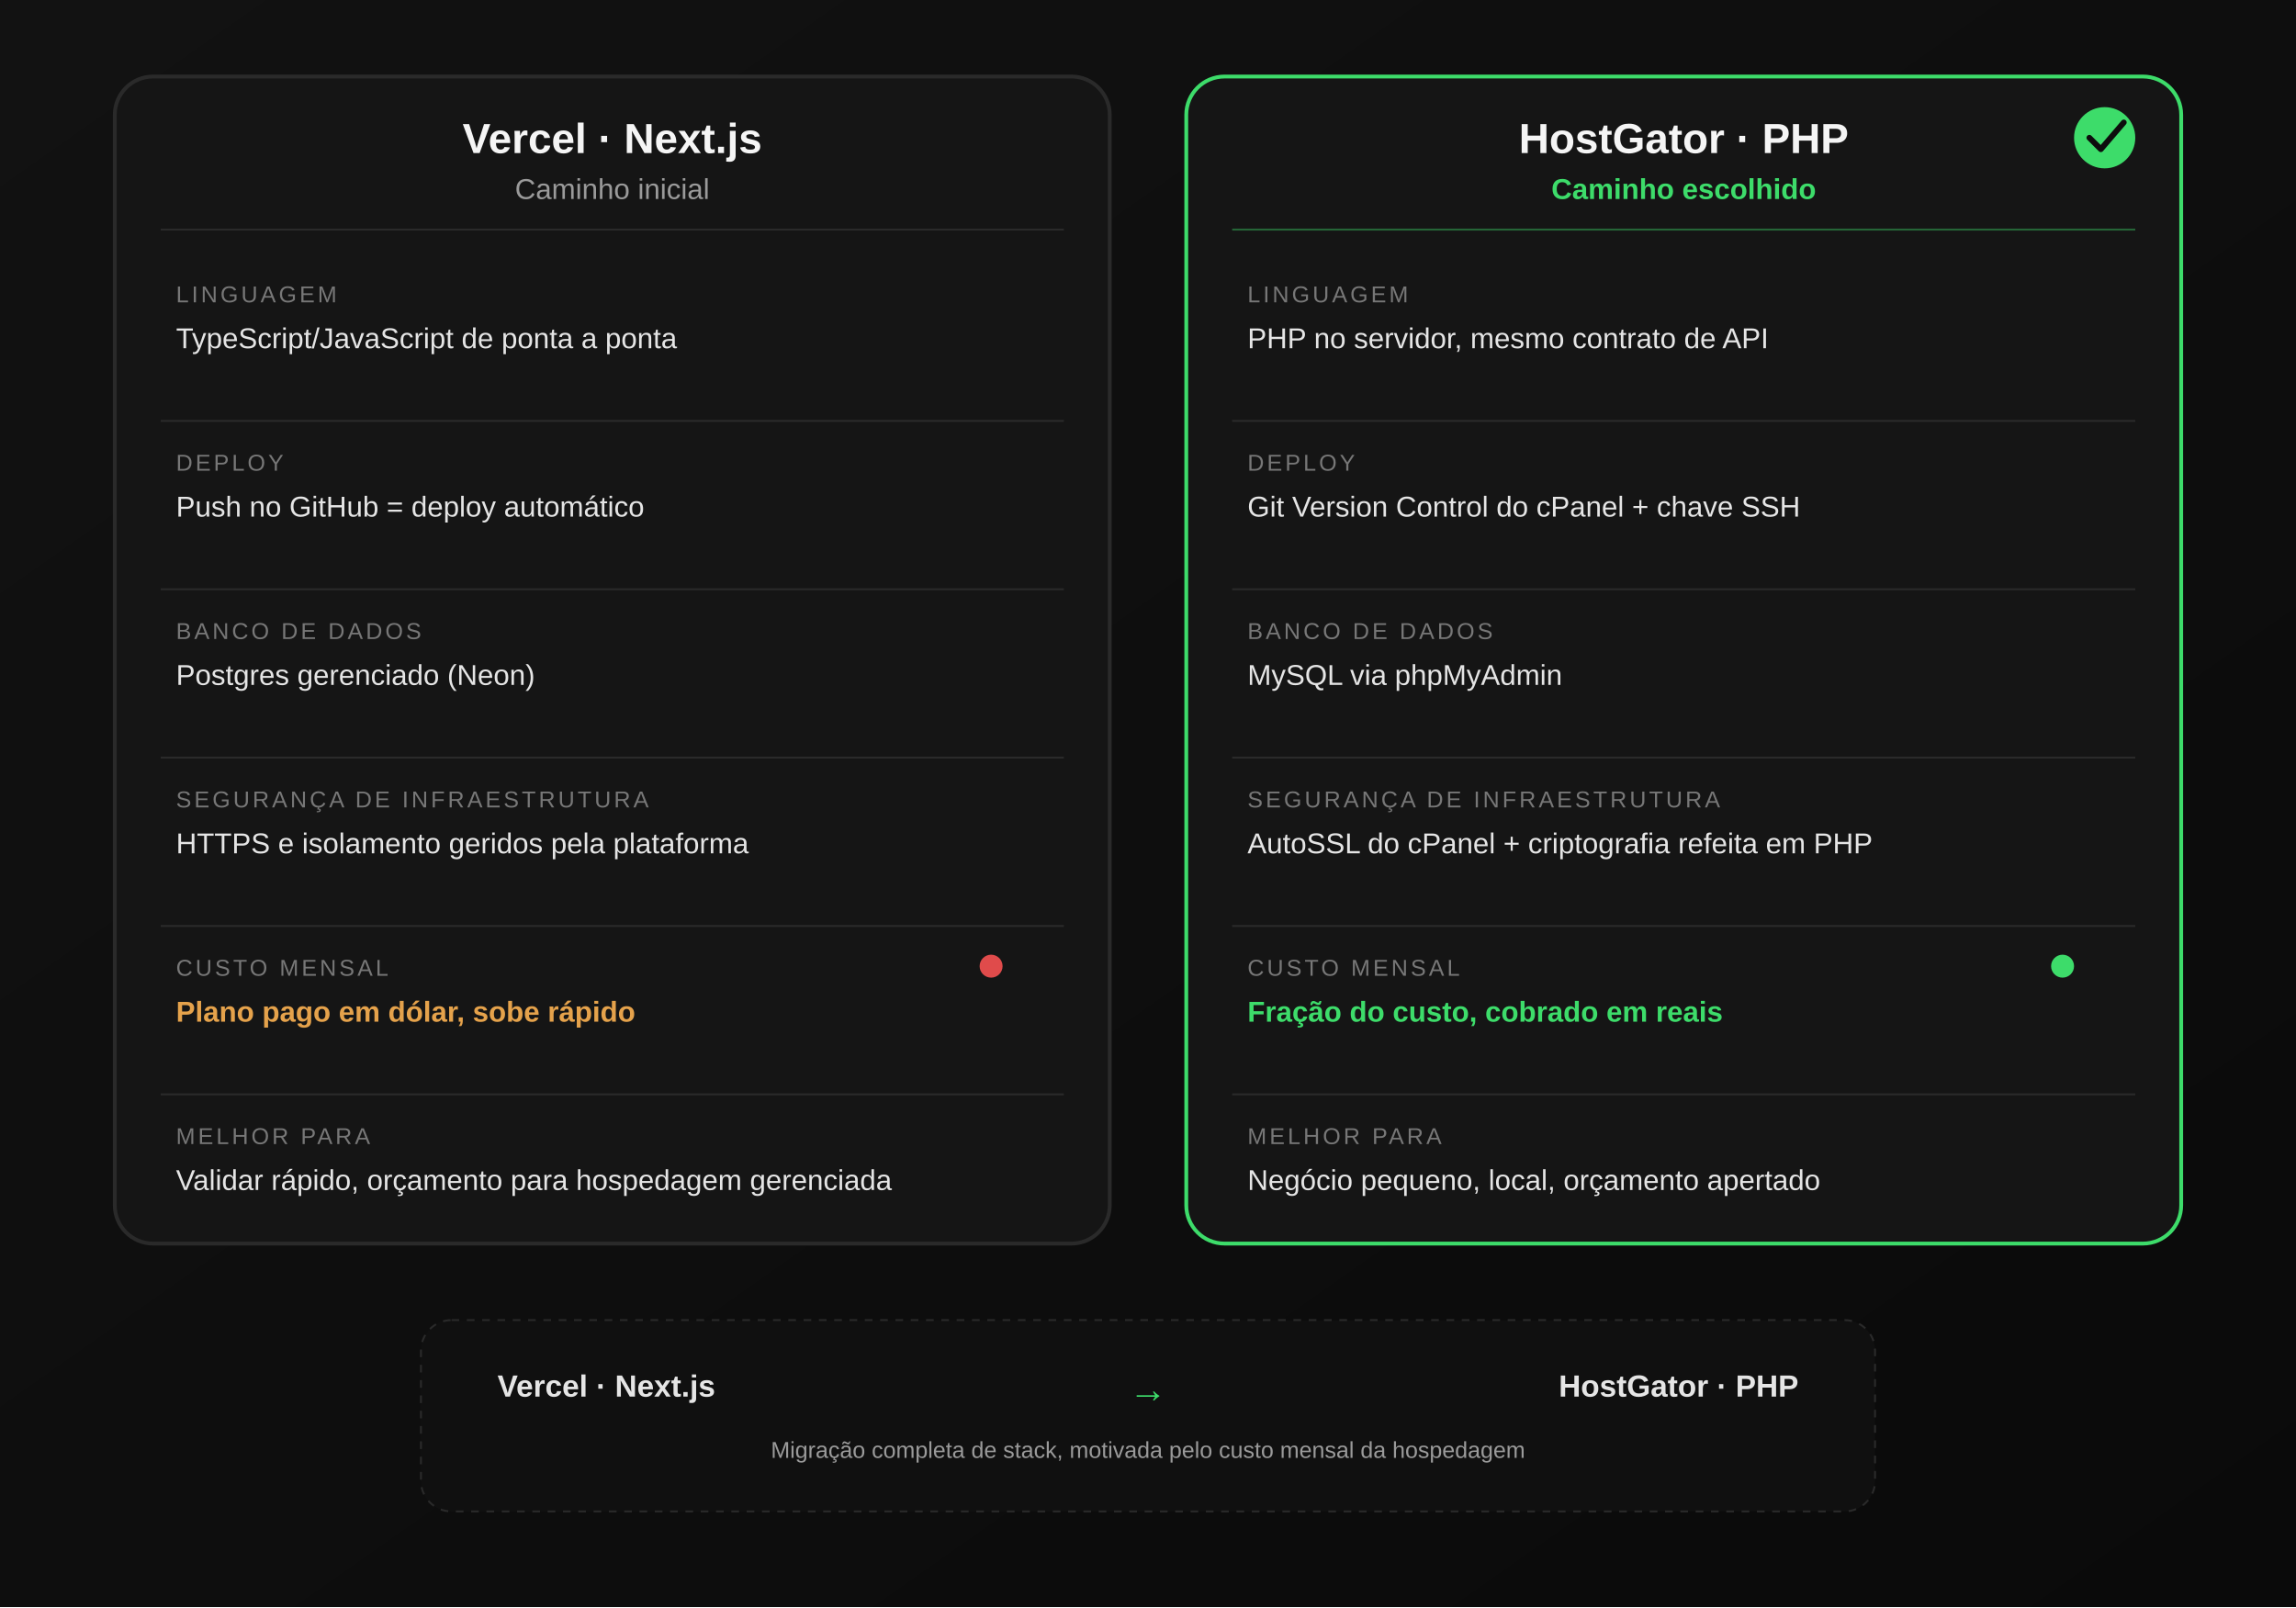
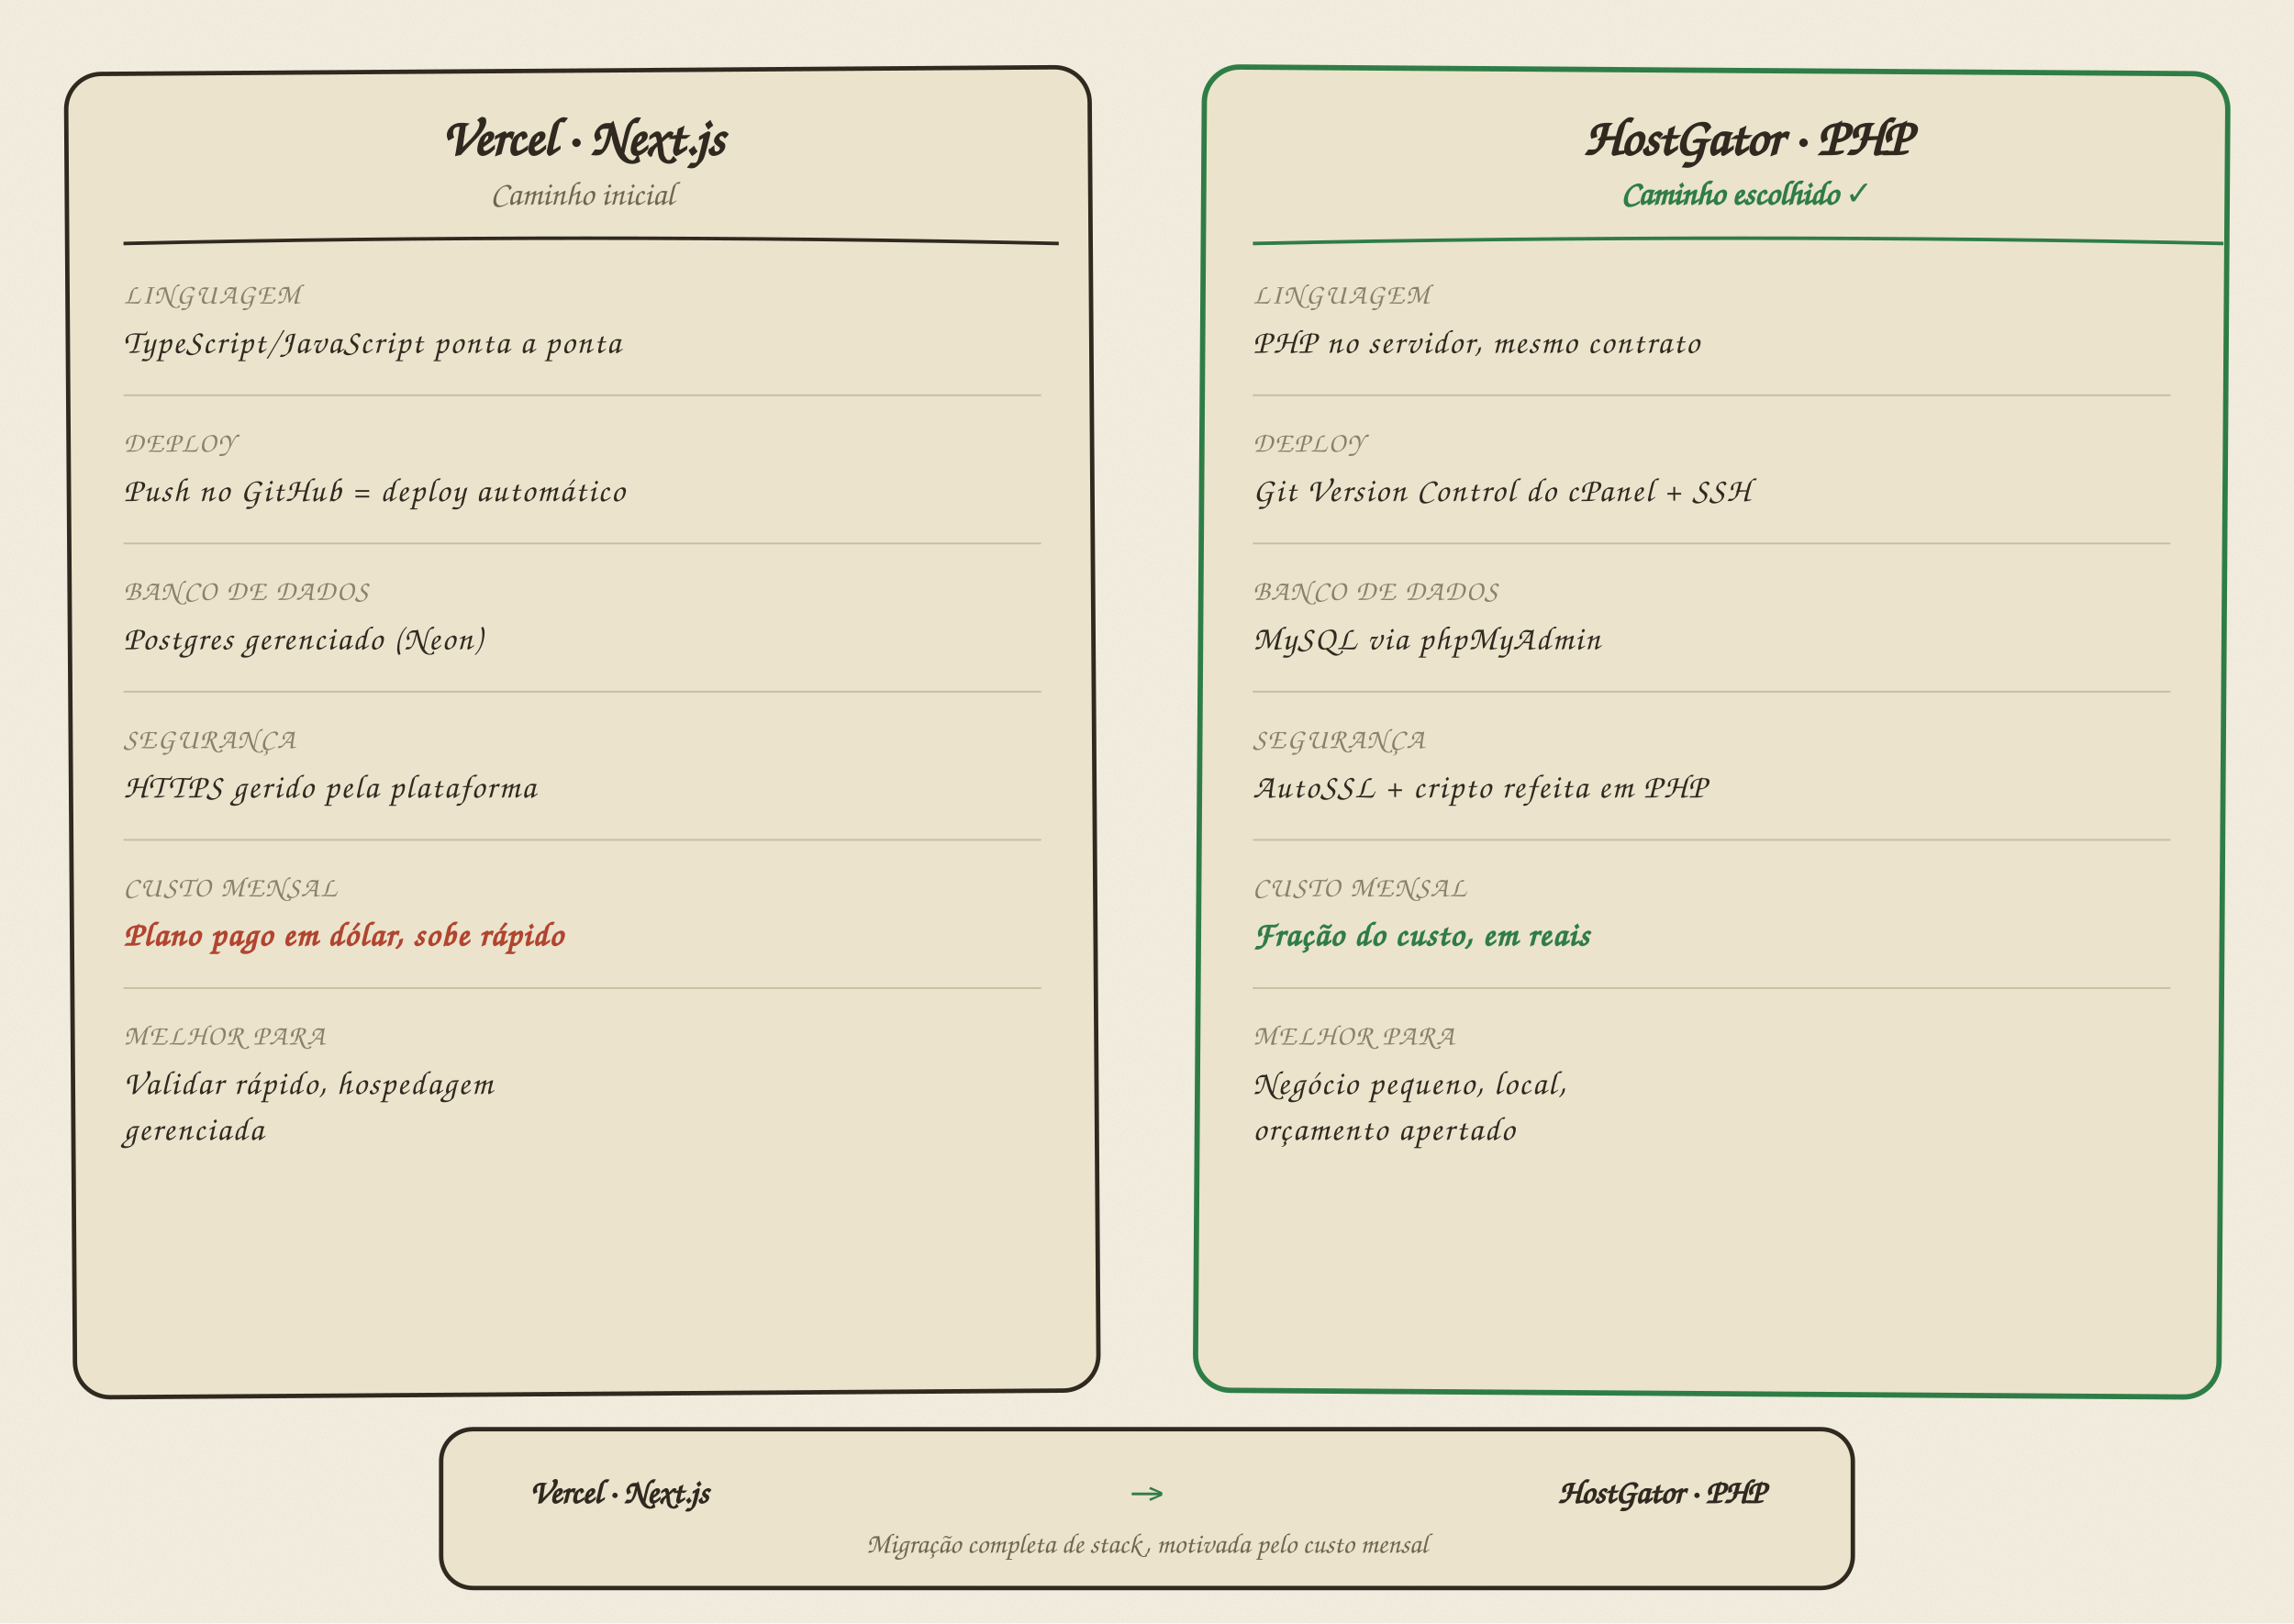
- <svg xmlns="http://www.w3.org/2000/svg" viewBox="0 0 1200 840">
+ <svg xmlns="http://www.w3.org/2000/svg" viewBox="0 0 1300 920">
  <defs>
-     <linearGradient id="bgCmpPt" x1="0" y1="0" x2="1" y2="1">
-       <stop offset="0%" stop-color="#121212" />
-       <stop offset="100%" stop-color="#0a0a0a" />
-     </linearGradient>
+     <filter id="paperNoiseCmpPt" x="-5%" y="-5%" width="110%" height="110%">
+       <feTurbulence type="fractalNoise" baseFrequency="0.9" numOctaves="2" result="noise" />
+       <feColorMatrix in="noise" type="matrix" values="0 0 0 0 0  0 0 0 0 0  0 0 0 0 0  0 0 0 0.03 0" />
+     </filter>
  </defs>
-   <rect width="1200" height="840" fill="url(#bgCmpPt)" />
-   <rect x="60" y="40" width="520" height="610" rx="20" fill="#151515" stroke="#2a2a2a" stroke-width="2" />
-   <text x="320" y="80" text-anchor="middle" fill="#f5f5f5" font-family="Arial, sans-serif" font-size="22" font-weight="700">Vercel · Next.js</text>
-   <text x="320" y="104" text-anchor="middle" fill="#9a9a9a" font-family="Arial, sans-serif" font-size="15">Caminho inicial</text>
-   <line x1="84" y1="120" x2="556" y2="120" stroke="#2a2a2a" />
-   <rect x="620" y="40" width="520" height="610" rx="20" fill="#151515" stroke="#3ddc6a" stroke-width="2" />
-   <text x="880" y="80" text-anchor="middle" fill="#f5f5f5" font-family="Arial, sans-serif" font-size="22" font-weight="700">HostGator · PHP</text>
-   <text x="880" y="104" text-anchor="middle" fill="#3ddc6a" font-family="Arial, sans-serif" font-size="15" font-weight="700">Caminho escolhido</text>
-   <circle cx="1100" cy="72" r="16" fill="#3ddc6a" />
-   <path d="M1092 72 l6 6 l12 -14" fill="none" stroke="#0d0d0d" stroke-width="3" stroke-linecap="round" stroke-linejoin="round" />
-   <line x1="644" y1="120" x2="1116" y2="120" stroke="#3ddc6a" stroke-opacity="0.4" />
-   <g font-family="Arial, sans-serif">
-     <text x="92" y="158" fill="#777777" font-size="12" letter-spacing="1.5">LINGUAGEM</text>
-     <text x="92" y="182" fill="#e5e5e5" font-size="15">TypeScript/JavaScript de ponta a ponta</text>
-     <line x1="84" y1="220" x2="556" y2="220" stroke="#2a2a2a" />
-     <text x="652" y="158" fill="#777777" font-size="12" letter-spacing="1.5">LINGUAGEM</text>
-     <text x="652" y="182" fill="#e5e5e5" font-size="15">PHP no servidor, mesmo contrato de API</text>
-     <line x1="644" y1="220" x2="1116" y2="220" stroke="#2a2a2a" />
-     <text x="92" y="246" fill="#777777" font-size="12" letter-spacing="1.5">DEPLOY</text>
-     <text x="92" y="270" fill="#e5e5e5" font-size="15">Push no GitHub = deploy automático</text>
-     <line x1="84" y1="308" x2="556" y2="308" stroke="#2a2a2a" />
-     <text x="652" y="246" fill="#777777" font-size="12" letter-spacing="1.5">DEPLOY</text>
-     <text x="652" y="270" fill="#e5e5e5" font-size="15">Git Version Control do cPanel + chave SSH</text>
-     <line x1="644" y1="308" x2="1116" y2="308" stroke="#2a2a2a" />
-     <text x="92" y="334" fill="#777777" font-size="12" letter-spacing="1.5">BANCO DE DADOS</text>
-     <text x="92" y="358" fill="#e5e5e5" font-size="15">Postgres gerenciado (Neon)</text>
-     <line x1="84" y1="396" x2="556" y2="396" stroke="#2a2a2a" />
-     <text x="652" y="334" fill="#777777" font-size="12" letter-spacing="1.5">BANCO DE DADOS</text>
-     <text x="652" y="358" fill="#e5e5e5" font-size="15">MySQL via phpMyAdmin</text>
-     <line x1="644" y1="396" x2="1116" y2="396" stroke="#2a2a2a" />
-     <text x="92" y="422" fill="#777777" font-size="12" letter-spacing="1.5">SEGURANÇA DE INFRAESTRUTURA</text>
-     <text x="92" y="446" fill="#e5e5e5" font-size="15">HTTPS e isolamento geridos pela plataforma</text>
-     <line x1="84" y1="484" x2="556" y2="484" stroke="#2a2a2a" />
-     <text x="652" y="422" fill="#777777" font-size="12" letter-spacing="1.5">SEGURANÇA DE INFRAESTRUTURA</text>
-     <text x="652" y="446" fill="#e5e5e5" font-size="15">AutoSSL do cPanel + criptografia refeita em PHP</text>
-     <line x1="644" y1="484" x2="1116" y2="484" stroke="#2a2a2a" />
-     <text x="92" y="510" fill="#777777" font-size="12" letter-spacing="1.5">CUSTO MENSAL</text>
-     <circle cx="518" cy="505" r="6" fill="#e04b4b" />
-     <text x="92" y="534" fill="#e5a24b" font-size="15" font-weight="700">Plano pago em dólar, sobe rápido</text>
-     <line x1="84" y1="572" x2="556" y2="572" stroke="#2a2a2a" />
-     <text x="652" y="510" fill="#777777" font-size="12" letter-spacing="1.5">CUSTO MENSAL</text>
-     <circle cx="1078" cy="505" r="6" fill="#3ddc6a" />
-     <text x="652" y="534" fill="#3ddc6a" font-size="15" font-weight="700">Fração do custo, cobrado em reais</text>
-     <line x1="644" y1="572" x2="1116" y2="572" stroke="#2a2a2a" />
-     <text x="92" y="598" fill="#777777" font-size="12" letter-spacing="1.5">MELHOR PARA</text>
-     <text x="92" y="622" fill="#e5e5e5" font-size="15">Validar rápido, orçamento para hospedagem gerenciada</text>
-     <text x="652" y="598" fill="#777777" font-size="12" letter-spacing="1.5">MELHOR PARA</text>
-     <text x="652" y="622" fill="#e5e5e5" font-size="15">Negócio pequeno, local, orçamento apertado</text>
+   <rect width="1300" height="920" fill="#f4efe0" />
+   <rect width="1300" height="920" filter="url(#paperNoiseCmpPt)" />
+   <g font-family="'Comic Sans MS','Segoe Print','Bradley Hand',cursive">
+     <g transform="rotate(-0.4 330 415)">
+       <rect x="40" y="40" width="580" height="750" rx="20" fill="#ece3cd" stroke="#30291f" stroke-width="2.5" />
+     </g>
+     <text x="330" y="88" text-anchor="middle" fill="#30291f" font-size="30" font-weight="700">Vercel · Next.js</text>
+     <text x="330" y="116" text-anchor="middle" fill="#6f6650" font-size="19">Caminho inicial</text>
+     <path d="M70,138 Q330,132 600,138" stroke="#30291f" stroke-width="2" fill="none" />
+     <g transform="rotate(0.4 990 415)">
+       <rect x="680" y="40" width="580" height="750" rx="20" fill="#ece3cd" stroke="#2f7d46" stroke-width="3" />
+     </g>
+     <text x="990" y="88" text-anchor="middle" fill="#30291f" font-size="30" font-weight="700">HostGator · PHP</text>
+     <text x="990" y="116" text-anchor="middle" fill="#2f7d46" font-size="19" font-weight="700">Caminho escolhido ✓</text>
+     <path d="M710,138 Q990,132 1260,138" stroke="#2f7d46" stroke-width="2" fill="none" />
+     <g font-size="16" letter-spacing="1">
+       <text x="70" y="172" fill="#8a8169">LINGUAGEM</text>
+       <text x="70" y="200" fill="#30291f" font-size="19">TypeScript/JavaScript ponta a ponta</text>
+       <line x1="70" y1="224" x2="590" y2="224" stroke="#c9bd9f" />
+       <text x="710" y="172" fill="#8a8169">LINGUAGEM</text>
+       <text x="710" y="200" fill="#30291f" font-size="19">PHP no servidor, mesmo contrato</text>
+       <line x1="710" y1="224" x2="1230" y2="224" stroke="#c9bd9f" />
+       <text x="70" y="256" fill="#8a8169">DEPLOY</text>
+       <text x="70" y="284" fill="#30291f" font-size="19">Push no GitHub = deploy automático</text>
+       <line x1="70" y1="308" x2="590" y2="308" stroke="#c9bd9f" />
+       <text x="710" y="256" fill="#8a8169">DEPLOY</text>
+       <text x="710" y="284" fill="#30291f" font-size="19">Git Version Control do cPanel + SSH</text>
+       <line x1="710" y1="308" x2="1230" y2="308" stroke="#c9bd9f" />
+       <text x="70" y="340" fill="#8a8169">BANCO DE DADOS</text>
+       <text x="70" y="368" fill="#30291f" font-size="19">Postgres gerenciado (Neon)</text>
+       <line x1="70" y1="392" x2="590" y2="392" stroke="#c9bd9f" />
+       <text x="710" y="340" fill="#8a8169">BANCO DE DADOS</text>
+       <text x="710" y="368" fill="#30291f" font-size="19">MySQL via phpMyAdmin</text>
+       <line x1="710" y1="392" x2="1230" y2="392" stroke="#c9bd9f" />
+       <text x="70" y="424" fill="#8a8169">SEGURANÇA</text>
+       <text x="70" y="452" fill="#30291f" font-size="19">HTTPS gerido pela plataforma</text>
+       <line x1="70" y1="476" x2="590" y2="476" stroke="#c9bd9f" />
+       <text x="710" y="424" fill="#8a8169">SEGURANÇA</text>
+       <text x="710" y="452" fill="#30291f" font-size="19">AutoSSL + cripto refeita em PHP</text>
+       <line x1="710" y1="476" x2="1230" y2="476" stroke="#c9bd9f" />
+       <text x="70" y="508" fill="#8a8169">CUSTO MENSAL</text>
+       <text x="70" y="536" fill="#b1452f" font-size="19" font-weight="700">Plano pago em dólar, sobe rápido</text>
+       <line x1="70" y1="560" x2="590" y2="560" stroke="#c9bd9f" />
+       <text x="710" y="508" fill="#8a8169">CUSTO MENSAL</text>
+       <text x="710" y="536" fill="#2f7d46" font-size="19" font-weight="700">Fração do custo, em reais</text>
+       <line x1="710" y1="560" x2="1230" y2="560" stroke="#c9bd9f" />
+       <text x="70" y="592" fill="#8a8169">MELHOR PARA</text>
+       <text x="70" y="620" fill="#30291f" font-size="19">Validar rápido, hospedagem</text>
+       <text x="70" y="646" fill="#30291f" font-size="19">gerenciada</text>
+       <text x="710" y="592" fill="#8a8169">MELHOR PARA</text>
+       <text x="710" y="620" fill="#30291f" font-size="19">Negócio pequeno, local,</text>
+       <text x="710" y="646" fill="#30291f" font-size="19">orçamento apertado</text>
+     </g>
  </g>
-   <g font-family="Arial, sans-serif">
-     <rect x="220" y="690" width="760" height="100" rx="16" fill="#101010" stroke="#2a2a2a" stroke-dasharray="4 4" />
-     <text x="260" y="730" fill="#e5e5e5" font-size="16" font-weight="700">Vercel · Next.js</text>
-     <text x="600" y="733" text-anchor="middle" fill="#3ddc6a" font-size="20">→</text>
-     <text x="940" y="730" text-anchor="end" fill="#e5e5e5" font-size="16" font-weight="700">HostGator · PHP</text>
-     <text x="600" y="762" text-anchor="middle" fill="#9a9a9a" font-size="12">Migração completa de stack, motivada pelo custo mensal da hospedagem</text>
+   <g font-family="'Comic Sans MS','Segoe Print','Bradley Hand',cursive">
+     <rect x="250" y="810" width="800" height="90" rx="18" fill="#ece3cd" stroke="#30291f" stroke-width="2.5" />
+     <text x="300" y="852" fill="#30291f" font-size="19" font-weight="700">Vercel · Next.js</text>
+     <text x="650" y="856" text-anchor="middle" fill="#2f7d46" font-size="24">→</text>
+     <text x="1000" y="852" text-anchor="end" fill="#30291f" font-size="19" font-weight="700">HostGator · PHP</text>
+     <text x="650" y="880" text-anchor="middle" fill="#6f6650" font-size="16">Migração completa de stack, motivada pelo custo mensal</text>
  </g>
</svg>
